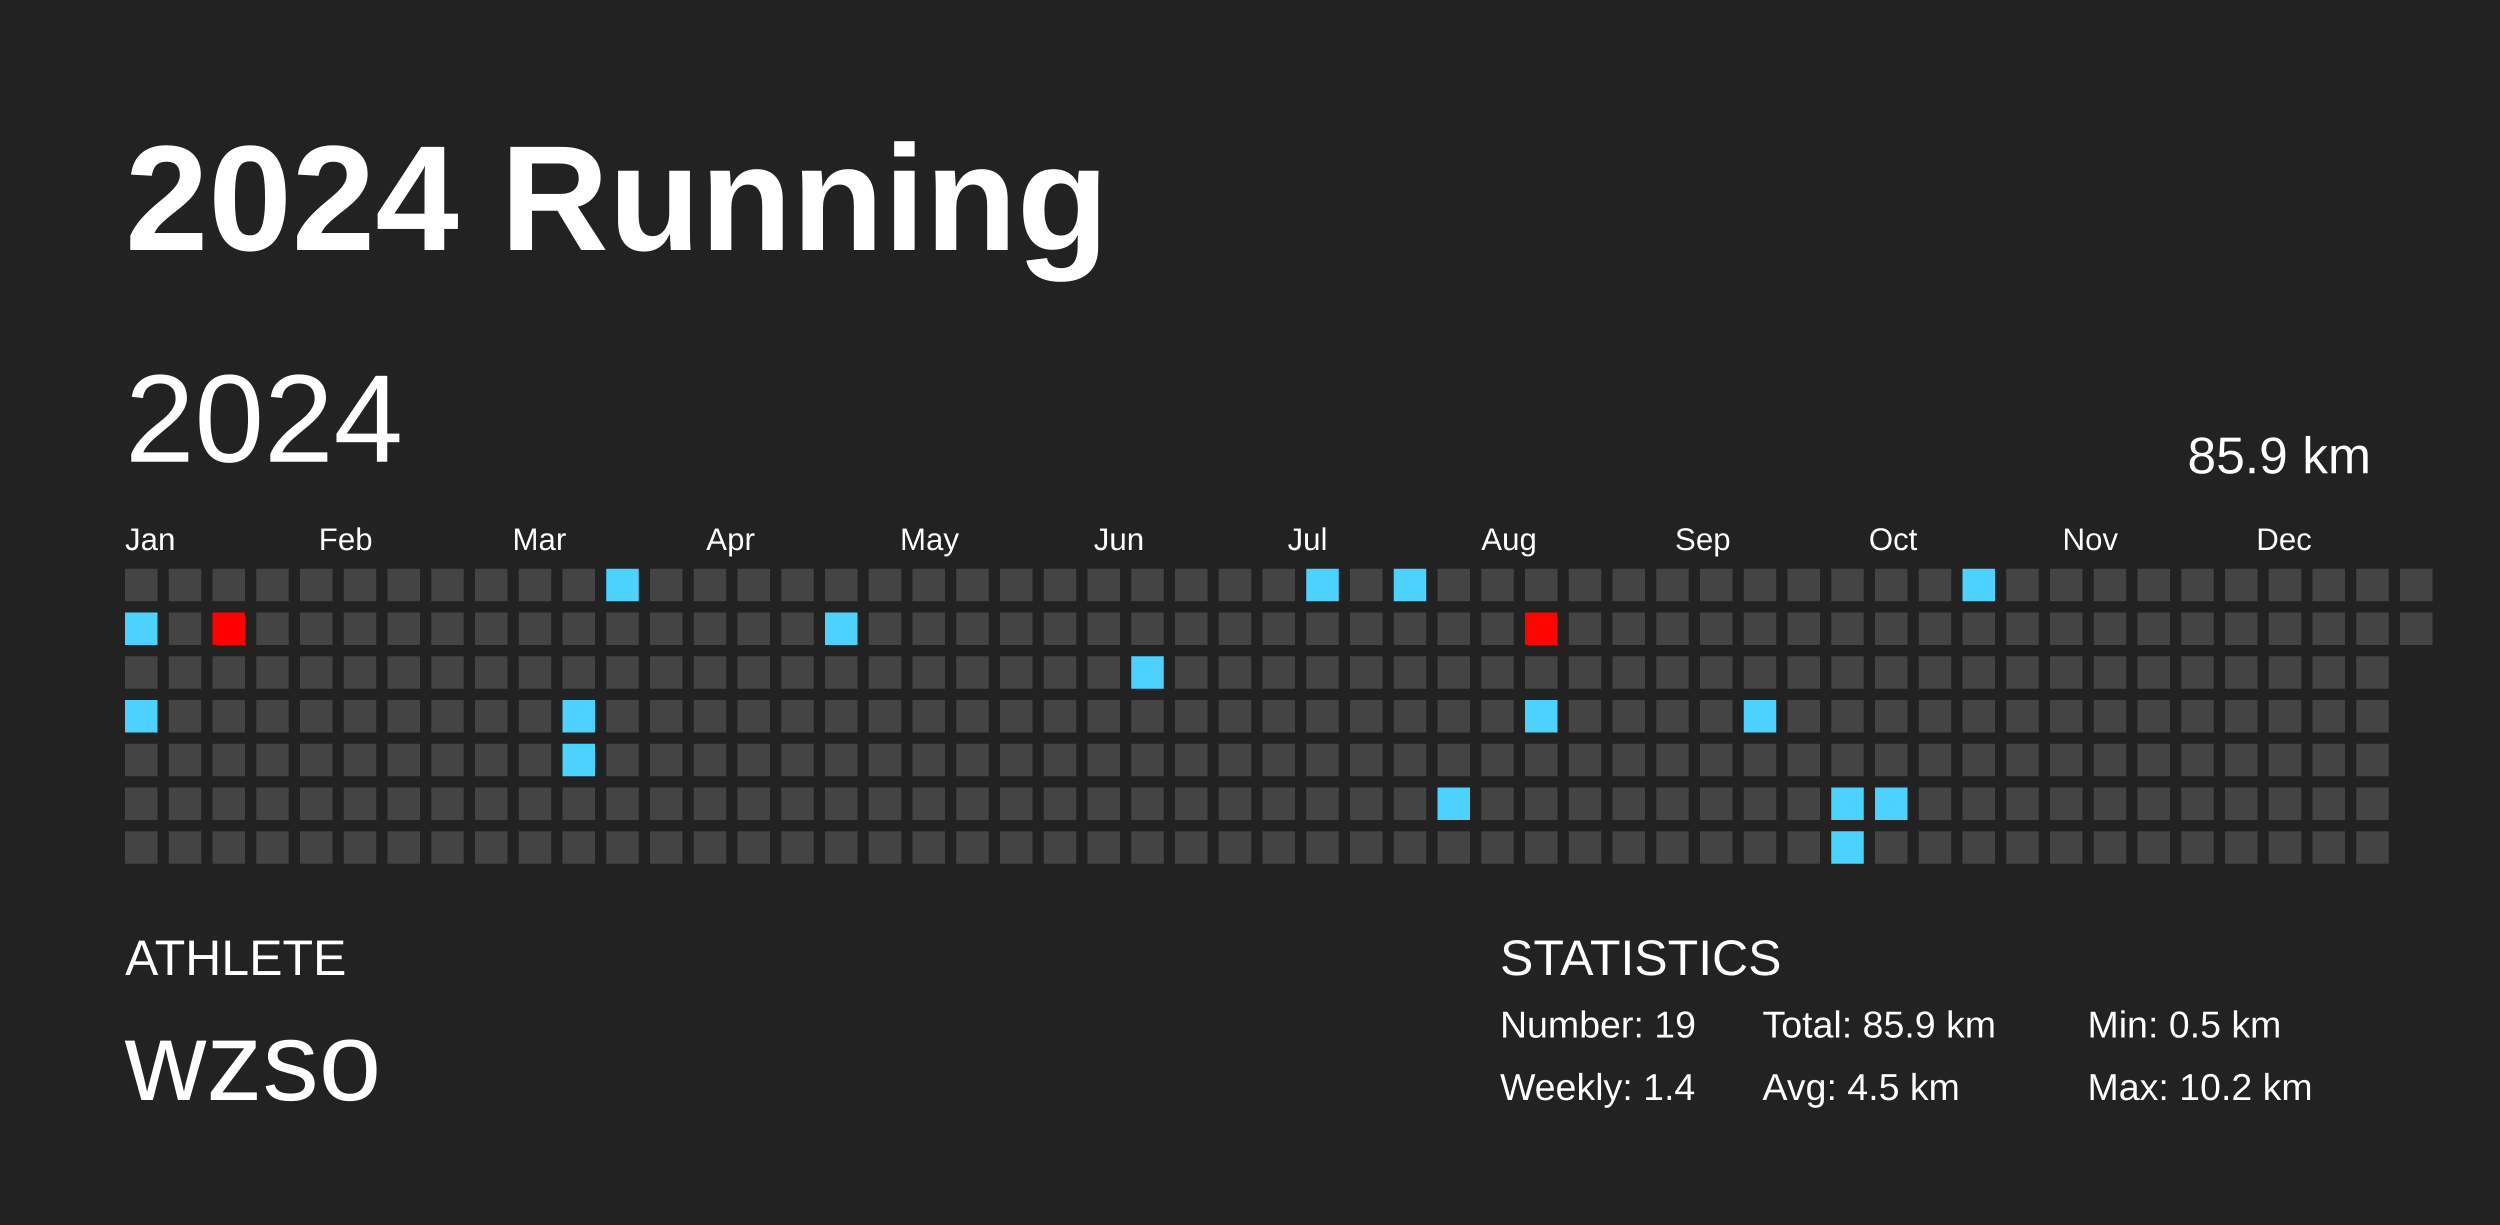
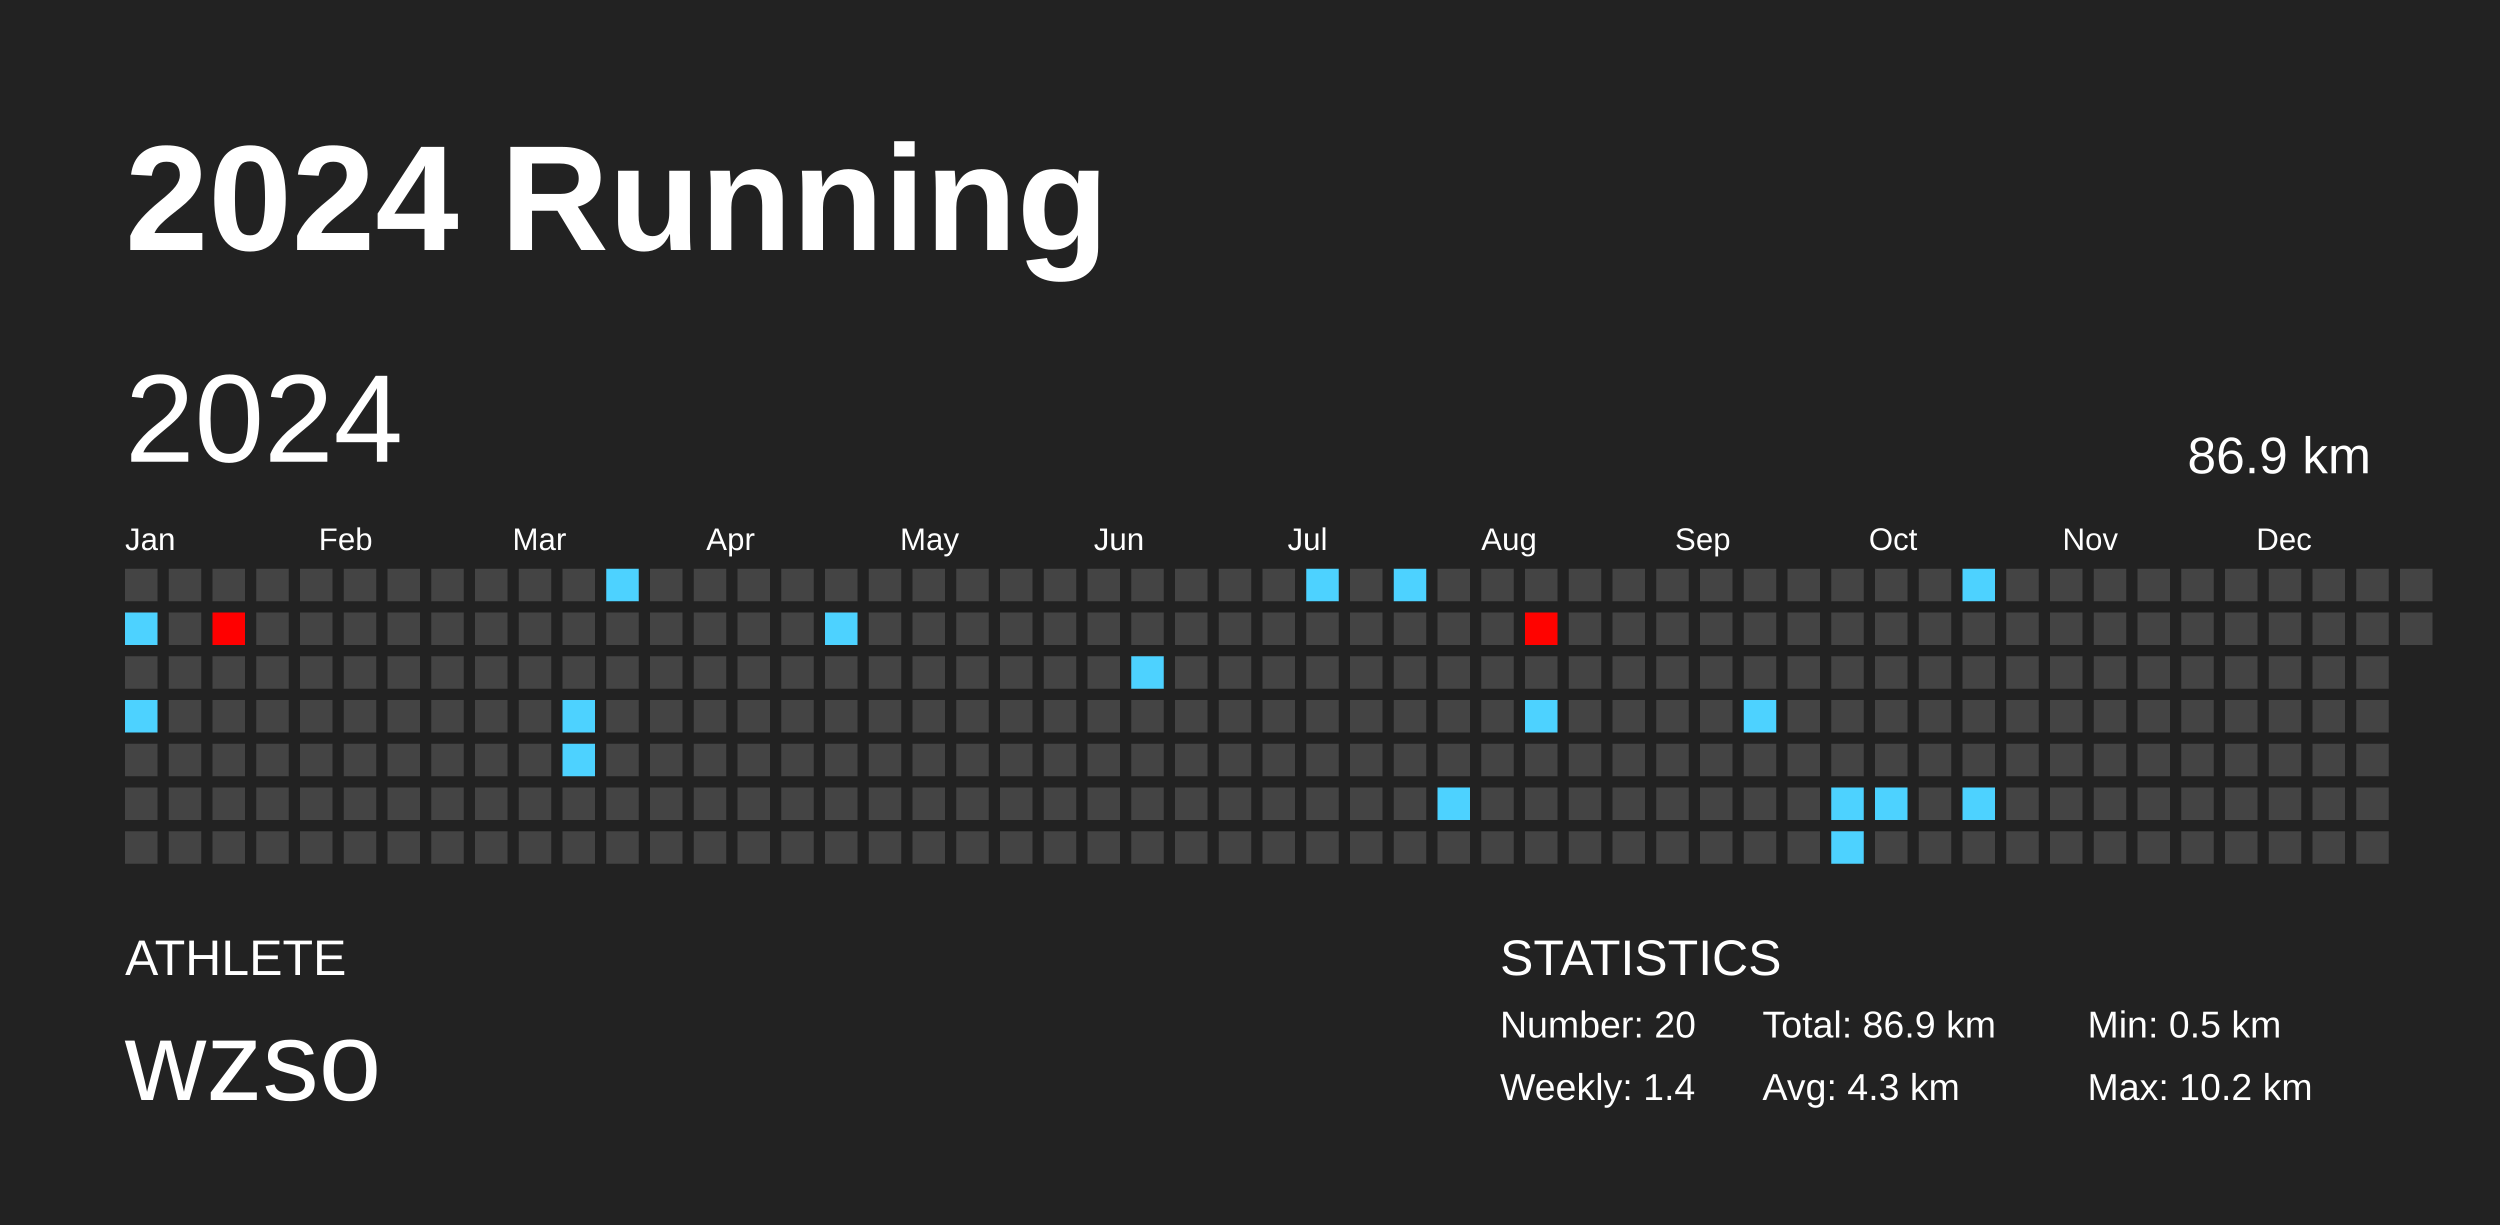
<svg xmlns="http://www.w3.org/2000/svg" baseProfile="full" height="98mm" version="1.1" viewBox="0,0,200,98" width="200mm">
  <defs />
  <rect fill="#222222" height="98" width="200" x="0" y="0" />
  <text fill="#FFFFFF" style="font-size:12px; font-family:Arial; font-weight:bold;" x="10" y="20">2024 Running</text>
  <text fill="#FFFFFF" style="font-size:4px; font-family:Arial" x="10" y="78">ATHLETE</text>
  <text fill="#FFFFFF" style="font-size:9px; font-family:Arial" x="10" y="88">wzso</text>
  <text fill="#FFFFFF" style="font-size:4px; font-family:Arial" x="120" y="78">STATISTICS</text>
-   <text fill="#FFFFFF" style="font-size:3px; font-family:Arial" x="120" y="83">Number: 19</text>
+   <text fill="#FFFFFF" style="font-size:3px; font-family:Arial" x="120" y="83">Number: 20</text>
  <text fill="#FFFFFF" style="font-size:3px; font-family:Arial" x="120" y="88">Weekly: 1.4</text>
-   <text fill="#FFFFFF" style="font-size:3px; font-family:Arial" x="141" y="83">Total: 85.9 km</text>
-   <text fill="#FFFFFF" style="font-size:3px; font-family:Arial" x="141" y="88">Avg: 4.5 km</text>
+   <text fill="#FFFFFF" style="font-size:3px; font-family:Arial" x="141" y="83">Total: 86.9 km</text>
+   <text fill="#FFFFFF" style="font-size:3px; font-family:Arial" x="141" y="88">Avg: 4.3 km</text>
  <text fill="#FFFFFF" style="font-size:3px; font-family:Arial" x="167" y="83">Min: 0.5 km</text>
  <text fill="#FFFFFF" style="font-size:3px; font-family:Arial" x="167" y="88">Max: 10.2 km</text>
  <text dominant-baseline="hanging" fill="#FFFFFF" style="font-size:10.0px; font-family:Arial;" x="10" y="30">2024</text>
-   <text dominant-baseline="hanging" fill="#FFFFFF" style="font-size:4.125px; font-family:Arial;" x="175" y="35">85.9 km</text>
+   <text dominant-baseline="hanging" fill="#FFFFFF" style="font-size:4.125px; font-family:Arial;" x="175" y="35">86.9 km</text>
  <text fill="#FFFFFF" style="font-size:2.5px; font-family:Arial" x="10.0" y="44">Jan</text>
  <text fill="#FFFFFF" style="font-size:2.5px; font-family:Arial" x="25.5" y="44">Feb</text>
  <text fill="#FFFFFF" style="font-size:2.5px; font-family:Arial" x="41.0" y="44">Mar</text>
  <text fill="#FFFFFF" style="font-size:2.5px; font-family:Arial" x="56.5" y="44">Apr</text>
  <text fill="#FFFFFF" style="font-size:2.5px; font-family:Arial" x="72.0" y="44">May</text>
  <text fill="#FFFFFF" style="font-size:2.5px; font-family:Arial" x="87.5" y="44">Jun</text>
  <text fill="#FFFFFF" style="font-size:2.5px; font-family:Arial" x="103.0" y="44">Jul</text>
  <text fill="#FFFFFF" style="font-size:2.5px; font-family:Arial" x="118.5" y="44">Aug</text>
  <text fill="#FFFFFF" style="font-size:2.5px; font-family:Arial" x="134.0" y="44">Sep</text>
  <text fill="#FFFFFF" style="font-size:2.5px; font-family:Arial" x="149.5" y="44">Oct</text>
  <text fill="#FFFFFF" style="font-size:2.5px; font-family:Arial" x="165.0" y="44">Nov</text>
  <text fill="#FFFFFF" style="font-size:2.5px; font-family:Arial" x="180.5" y="44">Dec</text>
  <rect fill="#444444" height="2.6" width="2.6" x="10.0" y="45.5" />
  <rect fill="#4dd2ff" height="2.6" width="2.6" x="10.0" y="49.0" />
  <rect fill="#444444" height="2.6" width="2.6" x="10.0" y="52.5" />
  <rect fill="#4dd2ff" height="2.6" width="2.6" x="10.0" y="56.0" />
  <rect fill="#444444" height="2.6" width="2.6" x="10.0" y="59.5" />
  <rect fill="#444444" height="2.6" width="2.6" x="10.0" y="63.0" />
  <rect fill="#444444" height="2.6" width="2.6" x="10.0" y="66.5" />
  <rect fill="#444444" height="2.6" width="2.6" x="13.5" y="45.5" />
  <rect fill="#444444" height="2.6" width="2.6" x="13.5" y="49.0" />
  <rect fill="#444444" height="2.6" width="2.6" x="13.5" y="52.5" />
  <rect fill="#444444" height="2.6" width="2.6" x="13.5" y="56.0" />
  <rect fill="#444444" height="2.6" width="2.6" x="13.5" y="59.5" />
  <rect fill="#444444" height="2.6" width="2.6" x="13.5" y="63.0" />
  <rect fill="#444444" height="2.6" width="2.6" x="13.5" y="66.5" />
  <rect fill="#444444" height="2.6" width="2.6" x="17.0" y="45.5" />
  <rect fill="#ff0000" height="2.6" width="2.6" x="17.0" y="49.0" />
  <rect fill="#444444" height="2.6" width="2.6" x="17.0" y="52.5" />
  <rect fill="#444444" height="2.6" width="2.6" x="17.0" y="56.0" />
  <rect fill="#444444" height="2.6" width="2.6" x="17.0" y="59.5" />
  <rect fill="#444444" height="2.6" width="2.6" x="17.0" y="63.0" />
  <rect fill="#444444" height="2.6" width="2.6" x="17.0" y="66.5" />
  <rect fill="#444444" height="2.6" width="2.6" x="20.5" y="45.5" />
  <rect fill="#444444" height="2.6" width="2.6" x="20.5" y="49.0" />
  <rect fill="#444444" height="2.6" width="2.6" x="20.5" y="52.5" />
  <rect fill="#444444" height="2.6" width="2.6" x="20.5" y="56.0" />
  <rect fill="#444444" height="2.6" width="2.6" x="20.5" y="59.5" />
  <rect fill="#444444" height="2.6" width="2.6" x="20.5" y="63.0" />
  <rect fill="#444444" height="2.6" width="2.6" x="20.5" y="66.5" />
  <rect fill="#444444" height="2.6" width="2.6" x="24.0" y="45.5" />
  <rect fill="#444444" height="2.6" width="2.6" x="24.0" y="49.0" />
  <rect fill="#444444" height="2.6" width="2.6" x="24.0" y="52.5" />
  <rect fill="#444444" height="2.6" width="2.6" x="24.0" y="56.0" />
  <rect fill="#444444" height="2.6" width="2.6" x="24.0" y="59.5" />
  <rect fill="#444444" height="2.6" width="2.6" x="24.0" y="63.0" />
  <rect fill="#444444" height="2.6" width="2.6" x="24.0" y="66.5" />
  <rect fill="#444444" height="2.6" width="2.6" x="27.5" y="45.5" />
  <rect fill="#444444" height="2.6" width="2.6" x="27.5" y="49.0" />
  <rect fill="#444444" height="2.6" width="2.6" x="27.5" y="52.5" />
  <rect fill="#444444" height="2.6" width="2.6" x="27.5" y="56.0" />
  <rect fill="#444444" height="2.6" width="2.6" x="27.5" y="59.5" />
  <rect fill="#444444" height="2.6" width="2.6" x="27.5" y="63.0" />
  <rect fill="#444444" height="2.6" width="2.6" x="27.5" y="66.5" />
  <rect fill="#444444" height="2.6" width="2.6" x="31.0" y="45.5" />
  <rect fill="#444444" height="2.6" width="2.6" x="31.0" y="49.0" />
  <rect fill="#444444" height="2.6" width="2.6" x="31.0" y="52.5" />
  <rect fill="#444444" height="2.6" width="2.6" x="31.0" y="56.0" />
  <rect fill="#444444" height="2.6" width="2.6" x="31.0" y="59.5" />
  <rect fill="#444444" height="2.6" width="2.6" x="31.0" y="63.0" />
  <rect fill="#444444" height="2.6" width="2.6" x="31.0" y="66.5" />
  <rect fill="#444444" height="2.6" width="2.6" x="34.5" y="45.5" />
  <rect fill="#444444" height="2.6" width="2.6" x="34.5" y="49.0" />
  <rect fill="#444444" height="2.6" width="2.6" x="34.5" y="52.5" />
  <rect fill="#444444" height="2.6" width="2.6" x="34.5" y="56.0" />
  <rect fill="#444444" height="2.6" width="2.6" x="34.5" y="59.5" />
  <rect fill="#444444" height="2.6" width="2.6" x="34.5" y="63.0" />
  <rect fill="#444444" height="2.6" width="2.6" x="34.5" y="66.5" />
  <rect fill="#444444" height="2.6" width="2.6" x="38.0" y="45.5" />
  <rect fill="#444444" height="2.6" width="2.6" x="38.0" y="49.0" />
  <rect fill="#444444" height="2.6" width="2.6" x="38.0" y="52.5" />
  <rect fill="#444444" height="2.6" width="2.6" x="38.0" y="56.0" />
  <rect fill="#444444" height="2.6" width="2.6" x="38.0" y="59.5" />
  <rect fill="#444444" height="2.6" width="2.6" x="38.0" y="63.0" />
  <rect fill="#444444" height="2.6" width="2.6" x="38.0" y="66.5" />
  <rect fill="#444444" height="2.6" width="2.6" x="41.5" y="45.5" />
  <rect fill="#444444" height="2.6" width="2.6" x="41.5" y="49.0" />
  <rect fill="#444444" height="2.6" width="2.6" x="41.5" y="52.5" />
  <rect fill="#444444" height="2.6" width="2.6" x="41.5" y="56.0" />
  <rect fill="#444444" height="2.6" width="2.6" x="41.5" y="59.5" />
  <rect fill="#444444" height="2.6" width="2.6" x="41.5" y="63.0" />
  <rect fill="#444444" height="2.6" width="2.6" x="41.5" y="66.5" />
  <rect fill="#444444" height="2.6" width="2.6" x="45.0" y="45.5" />
  <rect fill="#444444" height="2.6" width="2.6" x="45.0" y="49.0" />
  <rect fill="#444444" height="2.6" width="2.6" x="45.0" y="52.5" />
  <rect fill="#4dd2ff" height="2.6" width="2.6" x="45.0" y="56.0" />
  <rect fill="#4dd2ff" height="2.6" width="2.6" x="45.0" y="59.5" />
  <rect fill="#444444" height="2.6" width="2.6" x="45.0" y="63.0" />
  <rect fill="#444444" height="2.6" width="2.6" x="45.0" y="66.5" />
  <rect fill="#4dd2ff" height="2.6" width="2.6" x="48.5" y="45.5" />
  <rect fill="#444444" height="2.6" width="2.6" x="48.5" y="49.0" />
  <rect fill="#444444" height="2.6" width="2.6" x="48.5" y="52.5" />
  <rect fill="#444444" height="2.6" width="2.6" x="48.5" y="56.0" />
  <rect fill="#444444" height="2.6" width="2.6" x="48.5" y="59.5" />
  <rect fill="#444444" height="2.6" width="2.6" x="48.5" y="63.0" />
  <rect fill="#444444" height="2.6" width="2.6" x="48.5" y="66.5" />
  <rect fill="#444444" height="2.6" width="2.6" x="52.0" y="45.5" />
  <rect fill="#444444" height="2.6" width="2.6" x="52.0" y="49.0" />
  <rect fill="#444444" height="2.6" width="2.6" x="52.0" y="52.5" />
  <rect fill="#444444" height="2.6" width="2.6" x="52.0" y="56.0" />
  <rect fill="#444444" height="2.6" width="2.6" x="52.0" y="59.5" />
  <rect fill="#444444" height="2.6" width="2.6" x="52.0" y="63.0" />
  <rect fill="#444444" height="2.6" width="2.6" x="52.0" y="66.5" />
  <rect fill="#444444" height="2.6" width="2.6" x="55.5" y="45.5" />
  <rect fill="#444444" height="2.6" width="2.6" x="55.5" y="49.0" />
  <rect fill="#444444" height="2.6" width="2.6" x="55.5" y="52.5" />
  <rect fill="#444444" height="2.6" width="2.6" x="55.5" y="56.0" />
  <rect fill="#444444" height="2.6" width="2.6" x="55.5" y="59.5" />
  <rect fill="#444444" height="2.6" width="2.6" x="55.5" y="63.0" />
  <rect fill="#444444" height="2.6" width="2.6" x="55.5" y="66.5" />
  <rect fill="#444444" height="2.6" width="2.6" x="59.0" y="45.5" />
  <rect fill="#444444" height="2.6" width="2.6" x="59.0" y="49.0" />
  <rect fill="#444444" height="2.6" width="2.6" x="59.0" y="52.5" />
  <rect fill="#444444" height="2.6" width="2.6" x="59.0" y="56.0" />
  <rect fill="#444444" height="2.6" width="2.6" x="59.0" y="59.5" />
  <rect fill="#444444" height="2.6" width="2.6" x="59.0" y="63.0" />
  <rect fill="#444444" height="2.6" width="2.6" x="59.0" y="66.5" />
  <rect fill="#444444" height="2.6" width="2.6" x="62.5" y="45.5" />
  <rect fill="#444444" height="2.6" width="2.6" x="62.5" y="49.0" />
  <rect fill="#444444" height="2.6" width="2.6" x="62.5" y="52.5" />
  <rect fill="#444444" height="2.6" width="2.6" x="62.5" y="56.0" />
  <rect fill="#444444" height="2.6" width="2.6" x="62.5" y="59.5" />
  <rect fill="#444444" height="2.6" width="2.6" x="62.5" y="63.0" />
  <rect fill="#444444" height="2.6" width="2.6" x="62.5" y="66.5" />
  <rect fill="#444444" height="2.6" width="2.6" x="66.0" y="45.5" />
  <rect fill="#4dd2ff" height="2.6" width="2.6" x="66.0" y="49.0" />
  <rect fill="#444444" height="2.6" width="2.6" x="66.0" y="52.5" />
  <rect fill="#444444" height="2.6" width="2.6" x="66.0" y="56.0" />
  <rect fill="#444444" height="2.6" width="2.6" x="66.0" y="59.5" />
  <rect fill="#444444" height="2.6" width="2.6" x="66.0" y="63.0" />
  <rect fill="#444444" height="2.6" width="2.6" x="66.0" y="66.5" />
  <rect fill="#444444" height="2.6" width="2.6" x="69.5" y="45.5" />
  <rect fill="#444444" height="2.6" width="2.6" x="69.5" y="49.0" />
  <rect fill="#444444" height="2.6" width="2.6" x="69.5" y="52.5" />
  <rect fill="#444444" height="2.6" width="2.6" x="69.5" y="56.0" />
  <rect fill="#444444" height="2.6" width="2.6" x="69.5" y="59.5" />
  <rect fill="#444444" height="2.6" width="2.6" x="69.5" y="63.0" />
  <rect fill="#444444" height="2.6" width="2.6" x="69.5" y="66.5" />
  <rect fill="#444444" height="2.6" width="2.6" x="73.0" y="45.5" />
  <rect fill="#444444" height="2.6" width="2.6" x="73.0" y="49.0" />
  <rect fill="#444444" height="2.6" width="2.6" x="73.0" y="52.5" />
  <rect fill="#444444" height="2.6" width="2.6" x="73.0" y="56.0" />
  <rect fill="#444444" height="2.6" width="2.6" x="73.0" y="59.5" />
  <rect fill="#444444" height="2.6" width="2.6" x="73.0" y="63.0" />
  <rect fill="#444444" height="2.6" width="2.6" x="73.0" y="66.5" />
  <rect fill="#444444" height="2.6" width="2.6" x="76.5" y="45.5" />
  <rect fill="#444444" height="2.6" width="2.6" x="76.5" y="49.0" />
  <rect fill="#444444" height="2.6" width="2.6" x="76.5" y="52.5" />
  <rect fill="#444444" height="2.6" width="2.6" x="76.5" y="56.0" />
  <rect fill="#444444" height="2.6" width="2.6" x="76.5" y="59.5" />
  <rect fill="#444444" height="2.6" width="2.6" x="76.5" y="63.0" />
  <rect fill="#444444" height="2.6" width="2.6" x="76.5" y="66.5" />
  <rect fill="#444444" height="2.6" width="2.6" x="80.0" y="45.5" />
  <rect fill="#444444" height="2.6" width="2.6" x="80.0" y="49.0" />
  <rect fill="#444444" height="2.6" width="2.6" x="80.0" y="52.5" />
  <rect fill="#444444" height="2.6" width="2.6" x="80.0" y="56.0" />
  <rect fill="#444444" height="2.6" width="2.6" x="80.0" y="59.5" />
  <rect fill="#444444" height="2.6" width="2.6" x="80.0" y="63.0" />
  <rect fill="#444444" height="2.6" width="2.6" x="80.0" y="66.5" />
  <rect fill="#444444" height="2.6" width="2.6" x="83.5" y="45.5" />
  <rect fill="#444444" height="2.6" width="2.6" x="83.5" y="49.0" />
  <rect fill="#444444" height="2.6" width="2.6" x="83.5" y="52.5" />
  <rect fill="#444444" height="2.6" width="2.6" x="83.5" y="56.0" />
  <rect fill="#444444" height="2.6" width="2.6" x="83.5" y="59.5" />
  <rect fill="#444444" height="2.6" width="2.6" x="83.5" y="63.0" />
  <rect fill="#444444" height="2.6" width="2.6" x="83.5" y="66.5" />
  <rect fill="#444444" height="2.6" width="2.6" x="87.0" y="45.5" />
  <rect fill="#444444" height="2.6" width="2.6" x="87.0" y="49.0" />
  <rect fill="#444444" height="2.6" width="2.6" x="87.0" y="52.5" />
  <rect fill="#444444" height="2.6" width="2.6" x="87.0" y="56.0" />
  <rect fill="#444444" height="2.6" width="2.6" x="87.0" y="59.5" />
  <rect fill="#444444" height="2.6" width="2.6" x="87.0" y="63.0" />
  <rect fill="#444444" height="2.6" width="2.6" x="87.0" y="66.5" />
  <rect fill="#444444" height="2.6" width="2.6" x="90.5" y="45.5" />
  <rect fill="#444444" height="2.6" width="2.6" x="90.5" y="49.0" />
  <rect fill="#4dd2ff" height="2.6" width="2.6" x="90.5" y="52.5" />
  <rect fill="#444444" height="2.6" width="2.6" x="90.5" y="56.0" />
  <rect fill="#444444" height="2.6" width="2.6" x="90.5" y="59.5" />
  <rect fill="#444444" height="2.6" width="2.6" x="90.5" y="63.0" />
  <rect fill="#444444" height="2.6" width="2.6" x="90.5" y="66.5" />
  <rect fill="#444444" height="2.6" width="2.6" x="94.0" y="45.5" />
  <rect fill="#444444" height="2.6" width="2.6" x="94.0" y="49.0" />
  <rect fill="#444444" height="2.6" width="2.6" x="94.0" y="52.5" />
  <rect fill="#444444" height="2.6" width="2.6" x="94.0" y="56.0" />
  <rect fill="#444444" height="2.6" width="2.6" x="94.0" y="59.5" />
  <rect fill="#444444" height="2.6" width="2.6" x="94.0" y="63.0" />
  <rect fill="#444444" height="2.6" width="2.6" x="94.0" y="66.5" />
  <rect fill="#444444" height="2.6" width="2.6" x="97.5" y="45.5" />
  <rect fill="#444444" height="2.6" width="2.6" x="97.5" y="49.0" />
  <rect fill="#444444" height="2.6" width="2.6" x="97.5" y="52.5" />
  <rect fill="#444444" height="2.6" width="2.6" x="97.5" y="56.0" />
  <rect fill="#444444" height="2.6" width="2.6" x="97.5" y="59.5" />
  <rect fill="#444444" height="2.6" width="2.6" x="97.5" y="63.0" />
  <rect fill="#444444" height="2.6" width="2.6" x="97.5" y="66.5" />
  <rect fill="#444444" height="2.6" width="2.6" x="101.0" y="45.5" />
  <rect fill="#444444" height="2.6" width="2.6" x="101.0" y="49.0" />
  <rect fill="#444444" height="2.6" width="2.6" x="101.0" y="52.5" />
  <rect fill="#444444" height="2.6" width="2.6" x="101.0" y="56.0" />
  <rect fill="#444444" height="2.6" width="2.6" x="101.0" y="59.5" />
  <rect fill="#444444" height="2.6" width="2.6" x="101.0" y="63.0" />
  <rect fill="#444444" height="2.6" width="2.6" x="101.0" y="66.5" />
  <rect fill="#4dd2ff" height="2.6" width="2.6" x="104.5" y="45.5" />
  <rect fill="#444444" height="2.6" width="2.6" x="104.5" y="49.0" />
  <rect fill="#444444" height="2.6" width="2.6" x="104.5" y="52.5" />
  <rect fill="#444444" height="2.6" width="2.6" x="104.5" y="56.0" />
  <rect fill="#444444" height="2.6" width="2.6" x="104.5" y="59.5" />
  <rect fill="#444444" height="2.6" width="2.6" x="104.5" y="63.0" />
  <rect fill="#444444" height="2.6" width="2.6" x="104.5" y="66.5" />
  <rect fill="#444444" height="2.6" width="2.6" x="108.0" y="45.5" />
  <rect fill="#444444" height="2.6" width="2.6" x="108.0" y="49.0" />
  <rect fill="#444444" height="2.6" width="2.6" x="108.0" y="52.5" />
  <rect fill="#444444" height="2.6" width="2.6" x="108.0" y="56.0" />
  <rect fill="#444444" height="2.6" width="2.6" x="108.0" y="59.5" />
  <rect fill="#444444" height="2.6" width="2.6" x="108.0" y="63.0" />
  <rect fill="#444444" height="2.6" width="2.6" x="108.0" y="66.5" />
  <rect fill="#4dd2ff" height="2.6" width="2.6" x="111.5" y="45.5" />
  <rect fill="#444444" height="2.6" width="2.6" x="111.5" y="49.0" />
  <rect fill="#444444" height="2.6" width="2.6" x="111.5" y="52.5" />
  <rect fill="#444444" height="2.6" width="2.6" x="111.5" y="56.0" />
  <rect fill="#444444" height="2.6" width="2.6" x="111.5" y="59.5" />
  <rect fill="#444444" height="2.6" width="2.6" x="111.5" y="63.0" />
  <rect fill="#444444" height="2.6" width="2.6" x="111.5" y="66.5" />
  <rect fill="#444444" height="2.6" width="2.6" x="115.0" y="45.5" />
  <rect fill="#444444" height="2.6" width="2.6" x="115.0" y="49.0" />
  <rect fill="#444444" height="2.6" width="2.6" x="115.0" y="52.5" />
  <rect fill="#444444" height="2.6" width="2.6" x="115.0" y="56.0" />
  <rect fill="#444444" height="2.6" width="2.6" x="115.0" y="59.5" />
  <rect fill="#4dd2ff" height="2.6" width="2.6" x="115.0" y="63.0" />
  <rect fill="#444444" height="2.6" width="2.6" x="115.0" y="66.5" />
  <rect fill="#444444" height="2.6" width="2.6" x="118.5" y="45.5" />
  <rect fill="#444444" height="2.6" width="2.6" x="118.5" y="49.0" />
  <rect fill="#444444" height="2.6" width="2.6" x="118.5" y="52.5" />
  <rect fill="#444444" height="2.6" width="2.6" x="118.5" y="56.0" />
  <rect fill="#444444" height="2.6" width="2.6" x="118.5" y="59.5" />
  <rect fill="#444444" height="2.6" width="2.6" x="118.5" y="63.0" />
  <rect fill="#444444" height="2.6" width="2.6" x="118.5" y="66.5" />
  <rect fill="#444444" height="2.6" width="2.6" x="122.0" y="45.5" />
  <rect fill="#ff0300" height="2.6" width="2.6" x="122.0" y="49.0" />
  <rect fill="#444444" height="2.6" width="2.6" x="122.0" y="52.5" />
  <rect fill="#4dd2ff" height="2.6" width="2.6" x="122.0" y="56.0" />
  <rect fill="#444444" height="2.6" width="2.6" x="122.0" y="59.5" />
  <rect fill="#444444" height="2.6" width="2.6" x="122.0" y="63.0" />
  <rect fill="#444444" height="2.6" width="2.6" x="122.0" y="66.5" />
  <rect fill="#444444" height="2.6" width="2.6" x="125.5" y="45.5" />
  <rect fill="#444444" height="2.6" width="2.6" x="125.5" y="49.0" />
  <rect fill="#444444" height="2.6" width="2.6" x="125.5" y="52.5" />
  <rect fill="#444444" height="2.6" width="2.6" x="125.5" y="56.0" />
  <rect fill="#444444" height="2.6" width="2.6" x="125.5" y="59.5" />
  <rect fill="#444444" height="2.6" width="2.6" x="125.5" y="63.0" />
  <rect fill="#444444" height="2.6" width="2.6" x="125.5" y="66.5" />
  <rect fill="#444444" height="2.6" width="2.6" x="129.0" y="45.5" />
  <rect fill="#444444" height="2.6" width="2.6" x="129.0" y="49.0" />
  <rect fill="#444444" height="2.6" width="2.6" x="129.0" y="52.5" />
  <rect fill="#444444" height="2.6" width="2.6" x="129.0" y="56.0" />
  <rect fill="#444444" height="2.6" width="2.6" x="129.0" y="59.5" />
  <rect fill="#444444" height="2.6" width="2.6" x="129.0" y="63.0" />
  <rect fill="#444444" height="2.6" width="2.6" x="129.0" y="66.5" />
  <rect fill="#444444" height="2.6" width="2.6" x="132.5" y="45.5" />
  <rect fill="#444444" height="2.6" width="2.6" x="132.5" y="49.0" />
  <rect fill="#444444" height="2.6" width="2.6" x="132.5" y="52.5" />
  <rect fill="#444444" height="2.6" width="2.6" x="132.5" y="56.0" />
  <rect fill="#444444" height="2.6" width="2.6" x="132.5" y="59.5" />
  <rect fill="#444444" height="2.6" width="2.6" x="132.5" y="63.0" />
  <rect fill="#444444" height="2.6" width="2.6" x="132.5" y="66.5" />
  <rect fill="#444444" height="2.6" width="2.6" x="136.0" y="45.5" />
  <rect fill="#444444" height="2.6" width="2.6" x="136.0" y="49.0" />
  <rect fill="#444444" height="2.6" width="2.6" x="136.0" y="52.5" />
  <rect fill="#444444" height="2.6" width="2.6" x="136.0" y="56.0" />
  <rect fill="#444444" height="2.6" width="2.6" x="136.0" y="59.5" />
  <rect fill="#444444" height="2.6" width="2.6" x="136.0" y="63.0" />
  <rect fill="#444444" height="2.6" width="2.6" x="136.0" y="66.5" />
  <rect fill="#444444" height="2.6" width="2.6" x="139.5" y="45.5" />
  <rect fill="#444444" height="2.6" width="2.6" x="139.5" y="49.0" />
  <rect fill="#444444" height="2.6" width="2.6" x="139.5" y="52.5" />
  <rect fill="#4dd2ff" height="2.6" width="2.6" x="139.5" y="56.0" />
  <rect fill="#444444" height="2.6" width="2.6" x="139.5" y="59.5" />
  <rect fill="#444444" height="2.6" width="2.6" x="139.5" y="63.0" />
  <rect fill="#444444" height="2.6" width="2.6" x="139.5" y="66.5" />
  <rect fill="#444444" height="2.6" width="2.6" x="143.0" y="45.5" />
  <rect fill="#444444" height="2.6" width="2.6" x="143.0" y="49.0" />
  <rect fill="#444444" height="2.6" width="2.6" x="143.0" y="52.5" />
  <rect fill="#444444" height="2.6" width="2.6" x="143.0" y="56.0" />
  <rect fill="#444444" height="2.6" width="2.6" x="143.0" y="59.5" />
  <rect fill="#444444" height="2.6" width="2.6" x="143.0" y="63.0" />
  <rect fill="#444444" height="2.6" width="2.6" x="143.0" y="66.5" />
  <rect fill="#444444" height="2.6" width="2.6" x="146.5" y="45.5" />
  <rect fill="#444444" height="2.6" width="2.6" x="146.5" y="49.0" />
  <rect fill="#444444" height="2.6" width="2.6" x="146.5" y="52.5" />
  <rect fill="#444444" height="2.6" width="2.6" x="146.5" y="56.0" />
  <rect fill="#444444" height="2.6" width="2.6" x="146.5" y="59.5" />
  <rect fill="#4dd2ff" height="2.6" width="2.6" x="146.5" y="63.0" />
  <rect fill="#4dd2ff" height="2.6" width="2.6" x="146.5" y="66.5" />
  <rect fill="#444444" height="2.6" width="2.6" x="150.0" y="45.5" />
  <rect fill="#444444" height="2.6" width="2.6" x="150.0" y="49.0" />
  <rect fill="#444444" height="2.6" width="2.6" x="150.0" y="52.5" />
  <rect fill="#444444" height="2.6" width="2.6" x="150.0" y="56.0" />
  <rect fill="#444444" height="2.6" width="2.6" x="150.0" y="59.5" />
  <rect fill="#4dd2ff" height="2.6" width="2.6" x="150.0" y="63.0" />
  <rect fill="#444444" height="2.6" width="2.6" x="150.0" y="66.5" />
  <rect fill="#444444" height="2.6" width="2.6" x="153.5" y="45.5" />
  <rect fill="#444444" height="2.6" width="2.6" x="153.5" y="49.0" />
  <rect fill="#444444" height="2.6" width="2.6" x="153.5" y="52.5" />
  <rect fill="#444444" height="2.6" width="2.6" x="153.5" y="56.0" />
  <rect fill="#444444" height="2.6" width="2.6" x="153.5" y="59.5" />
  <rect fill="#444444" height="2.6" width="2.6" x="153.5" y="63.0" />
  <rect fill="#444444" height="2.6" width="2.6" x="153.5" y="66.5" />
  <rect fill="#4dd2ff" height="2.6" width="2.6" x="157.0" y="45.5" />
  <rect fill="#444444" height="2.6" width="2.6" x="157.0" y="49.0" />
  <rect fill="#444444" height="2.6" width="2.6" x="157.0" y="52.5" />
  <rect fill="#444444" height="2.6" width="2.6" x="157.0" y="56.0" />
  <rect fill="#444444" height="2.6" width="2.6" x="157.0" y="59.5" />
-   <rect fill="#444444" height="2.6" width="2.6" x="157.0" y="63.0" />
+   <rect fill="#4dd2ff" height="2.6" width="2.6" x="157.0" y="63.0" />
  <rect fill="#444444" height="2.6" width="2.6" x="157.0" y="66.5" />
  <rect fill="#444444" height="2.6" width="2.6" x="160.5" y="45.5" />
  <rect fill="#444444" height="2.6" width="2.6" x="160.5" y="49.0" />
  <rect fill="#444444" height="2.6" width="2.6" x="160.5" y="52.5" />
  <rect fill="#444444" height="2.6" width="2.6" x="160.5" y="56.0" />
  <rect fill="#444444" height="2.6" width="2.6" x="160.5" y="59.5" />
  <rect fill="#444444" height="2.6" width="2.6" x="160.5" y="63.0" />
  <rect fill="#444444" height="2.6" width="2.6" x="160.5" y="66.5" />
  <rect fill="#444444" height="2.6" width="2.6" x="164.0" y="45.5" />
  <rect fill="#444444" height="2.6" width="2.6" x="164.0" y="49.0" />
  <rect fill="#444444" height="2.6" width="2.6" x="164.0" y="52.5" />
  <rect fill="#444444" height="2.6" width="2.6" x="164.0" y="56.0" />
  <rect fill="#444444" height="2.6" width="2.6" x="164.0" y="59.5" />
  <rect fill="#444444" height="2.6" width="2.6" x="164.0" y="63.0" />
  <rect fill="#444444" height="2.6" width="2.6" x="164.0" y="66.5" />
  <rect fill="#444444" height="2.6" width="2.6" x="167.5" y="45.5" />
  <rect fill="#444444" height="2.6" width="2.6" x="167.5" y="49.0" />
  <rect fill="#444444" height="2.6" width="2.6" x="167.5" y="52.5" />
  <rect fill="#444444" height="2.6" width="2.6" x="167.5" y="56.0" />
  <rect fill="#444444" height="2.6" width="2.6" x="167.5" y="59.5" />
  <rect fill="#444444" height="2.6" width="2.6" x="167.5" y="63.0" />
  <rect fill="#444444" height="2.6" width="2.6" x="167.5" y="66.5" />
  <rect fill="#444444" height="2.6" width="2.6" x="171.0" y="45.5" />
  <rect fill="#444444" height="2.6" width="2.6" x="171.0" y="49.0" />
  <rect fill="#444444" height="2.6" width="2.6" x="171.0" y="52.5" />
  <rect fill="#444444" height="2.6" width="2.6" x="171.0" y="56.0" />
  <rect fill="#444444" height="2.6" width="2.6" x="171.0" y="59.5" />
  <rect fill="#444444" height="2.6" width="2.6" x="171.0" y="63.0" />
  <rect fill="#444444" height="2.6" width="2.6" x="171.0" y="66.5" />
  <rect fill="#444444" height="2.6" width="2.6" x="174.5" y="45.5" />
  <rect fill="#444444" height="2.6" width="2.6" x="174.5" y="49.0" />
  <rect fill="#444444" height="2.6" width="2.6" x="174.5" y="52.5" />
  <rect fill="#444444" height="2.6" width="2.6" x="174.5" y="56.0" />
  <rect fill="#444444" height="2.6" width="2.6" x="174.5" y="59.5" />
  <rect fill="#444444" height="2.6" width="2.6" x="174.5" y="63.0" />
  <rect fill="#444444" height="2.6" width="2.6" x="174.5" y="66.5" />
  <rect fill="#444444" height="2.6" width="2.6" x="178.0" y="45.5" />
  <rect fill="#444444" height="2.6" width="2.6" x="178.0" y="49.0" />
  <rect fill="#444444" height="2.6" width="2.6" x="178.0" y="52.5" />
  <rect fill="#444444" height="2.6" width="2.6" x="178.0" y="56.0" />
  <rect fill="#444444" height="2.6" width="2.6" x="178.0" y="59.5" />
  <rect fill="#444444" height="2.6" width="2.6" x="178.0" y="63.0" />
  <rect fill="#444444" height="2.6" width="2.6" x="178.0" y="66.5" />
  <rect fill="#444444" height="2.6" width="2.6" x="181.5" y="45.5" />
  <rect fill="#444444" height="2.6" width="2.6" x="181.5" y="49.0" />
  <rect fill="#444444" height="2.6" width="2.6" x="181.5" y="52.5" />
  <rect fill="#444444" height="2.6" width="2.6" x="181.5" y="56.0" />
  <rect fill="#444444" height="2.6" width="2.6" x="181.5" y="59.5" />
  <rect fill="#444444" height="2.6" width="2.6" x="181.5" y="63.0" />
  <rect fill="#444444" height="2.6" width="2.6" x="181.5" y="66.5" />
  <rect fill="#444444" height="2.6" width="2.6" x="185.0" y="45.5" />
  <rect fill="#444444" height="2.6" width="2.6" x="185.0" y="49.0" />
  <rect fill="#444444" height="2.6" width="2.6" x="185.0" y="52.5" />
  <rect fill="#444444" height="2.6" width="2.6" x="185.0" y="56.0" />
  <rect fill="#444444" height="2.6" width="2.6" x="185.0" y="59.5" />
  <rect fill="#444444" height="2.6" width="2.6" x="185.0" y="63.0" />
  <rect fill="#444444" height="2.6" width="2.6" x="185.0" y="66.5" />
  <rect fill="#444444" height="2.6" width="2.6" x="188.5" y="45.5" />
  <rect fill="#444444" height="2.6" width="2.6" x="188.5" y="49.0" />
  <rect fill="#444444" height="2.6" width="2.6" x="188.5" y="52.5" />
  <rect fill="#444444" height="2.6" width="2.6" x="188.5" y="56.0" />
  <rect fill="#444444" height="2.6" width="2.6" x="188.5" y="59.5" />
  <rect fill="#444444" height="2.6" width="2.6" x="188.5" y="63.0" />
  <rect fill="#444444" height="2.6" width="2.6" x="188.5" y="66.5" />
  <rect fill="#444444" height="2.6" width="2.6" x="192.0" y="45.5" />
  <rect fill="#444444" height="2.6" width="2.6" x="192.0" y="49.0" />
</svg>
